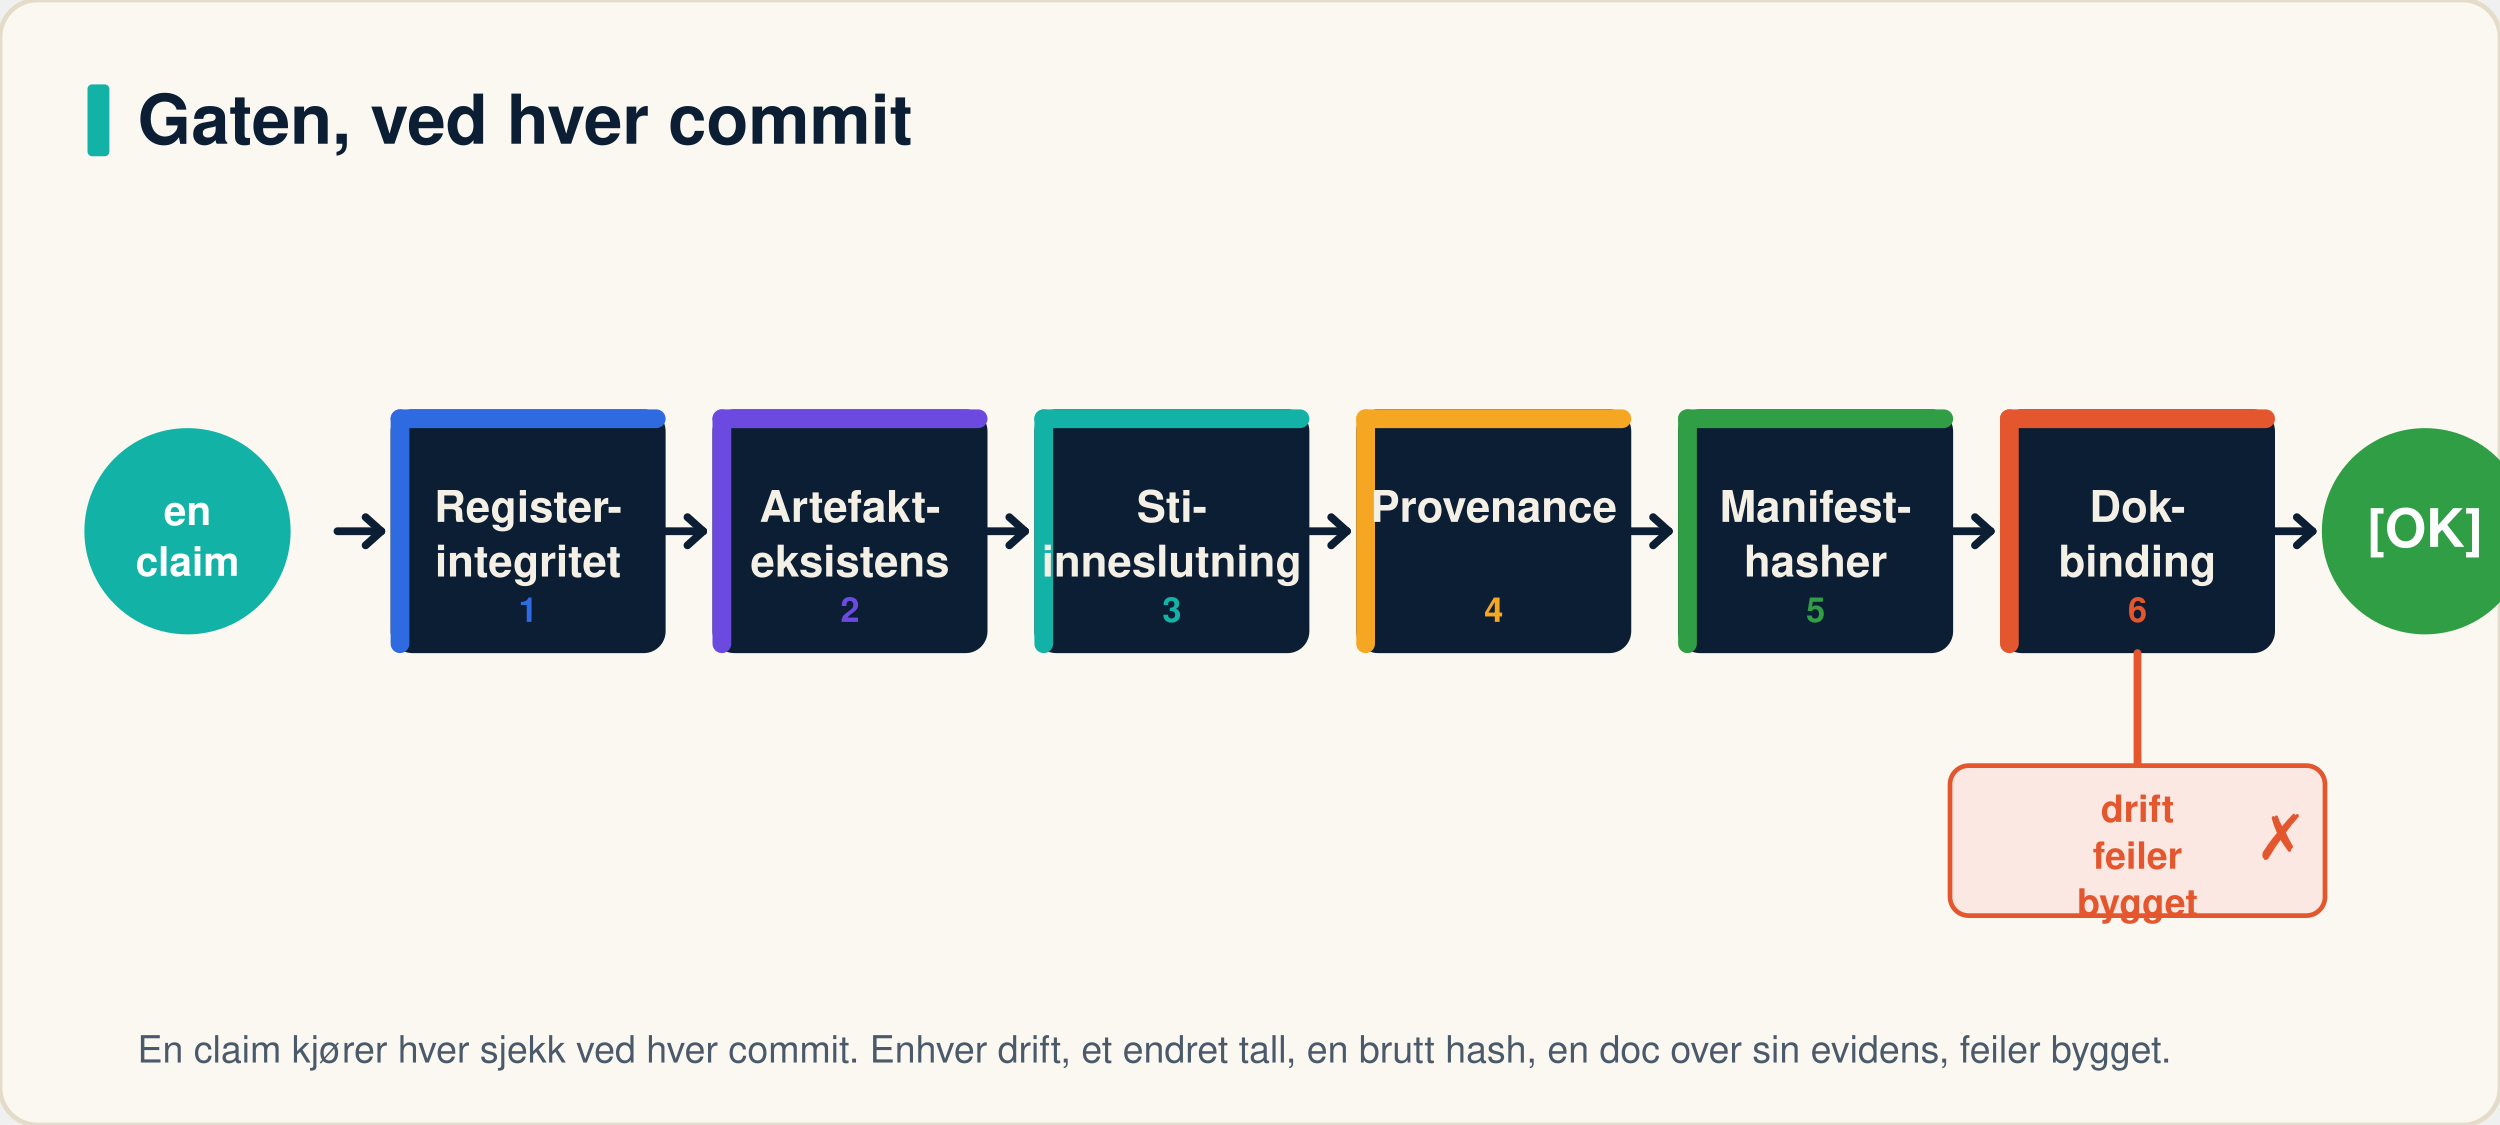
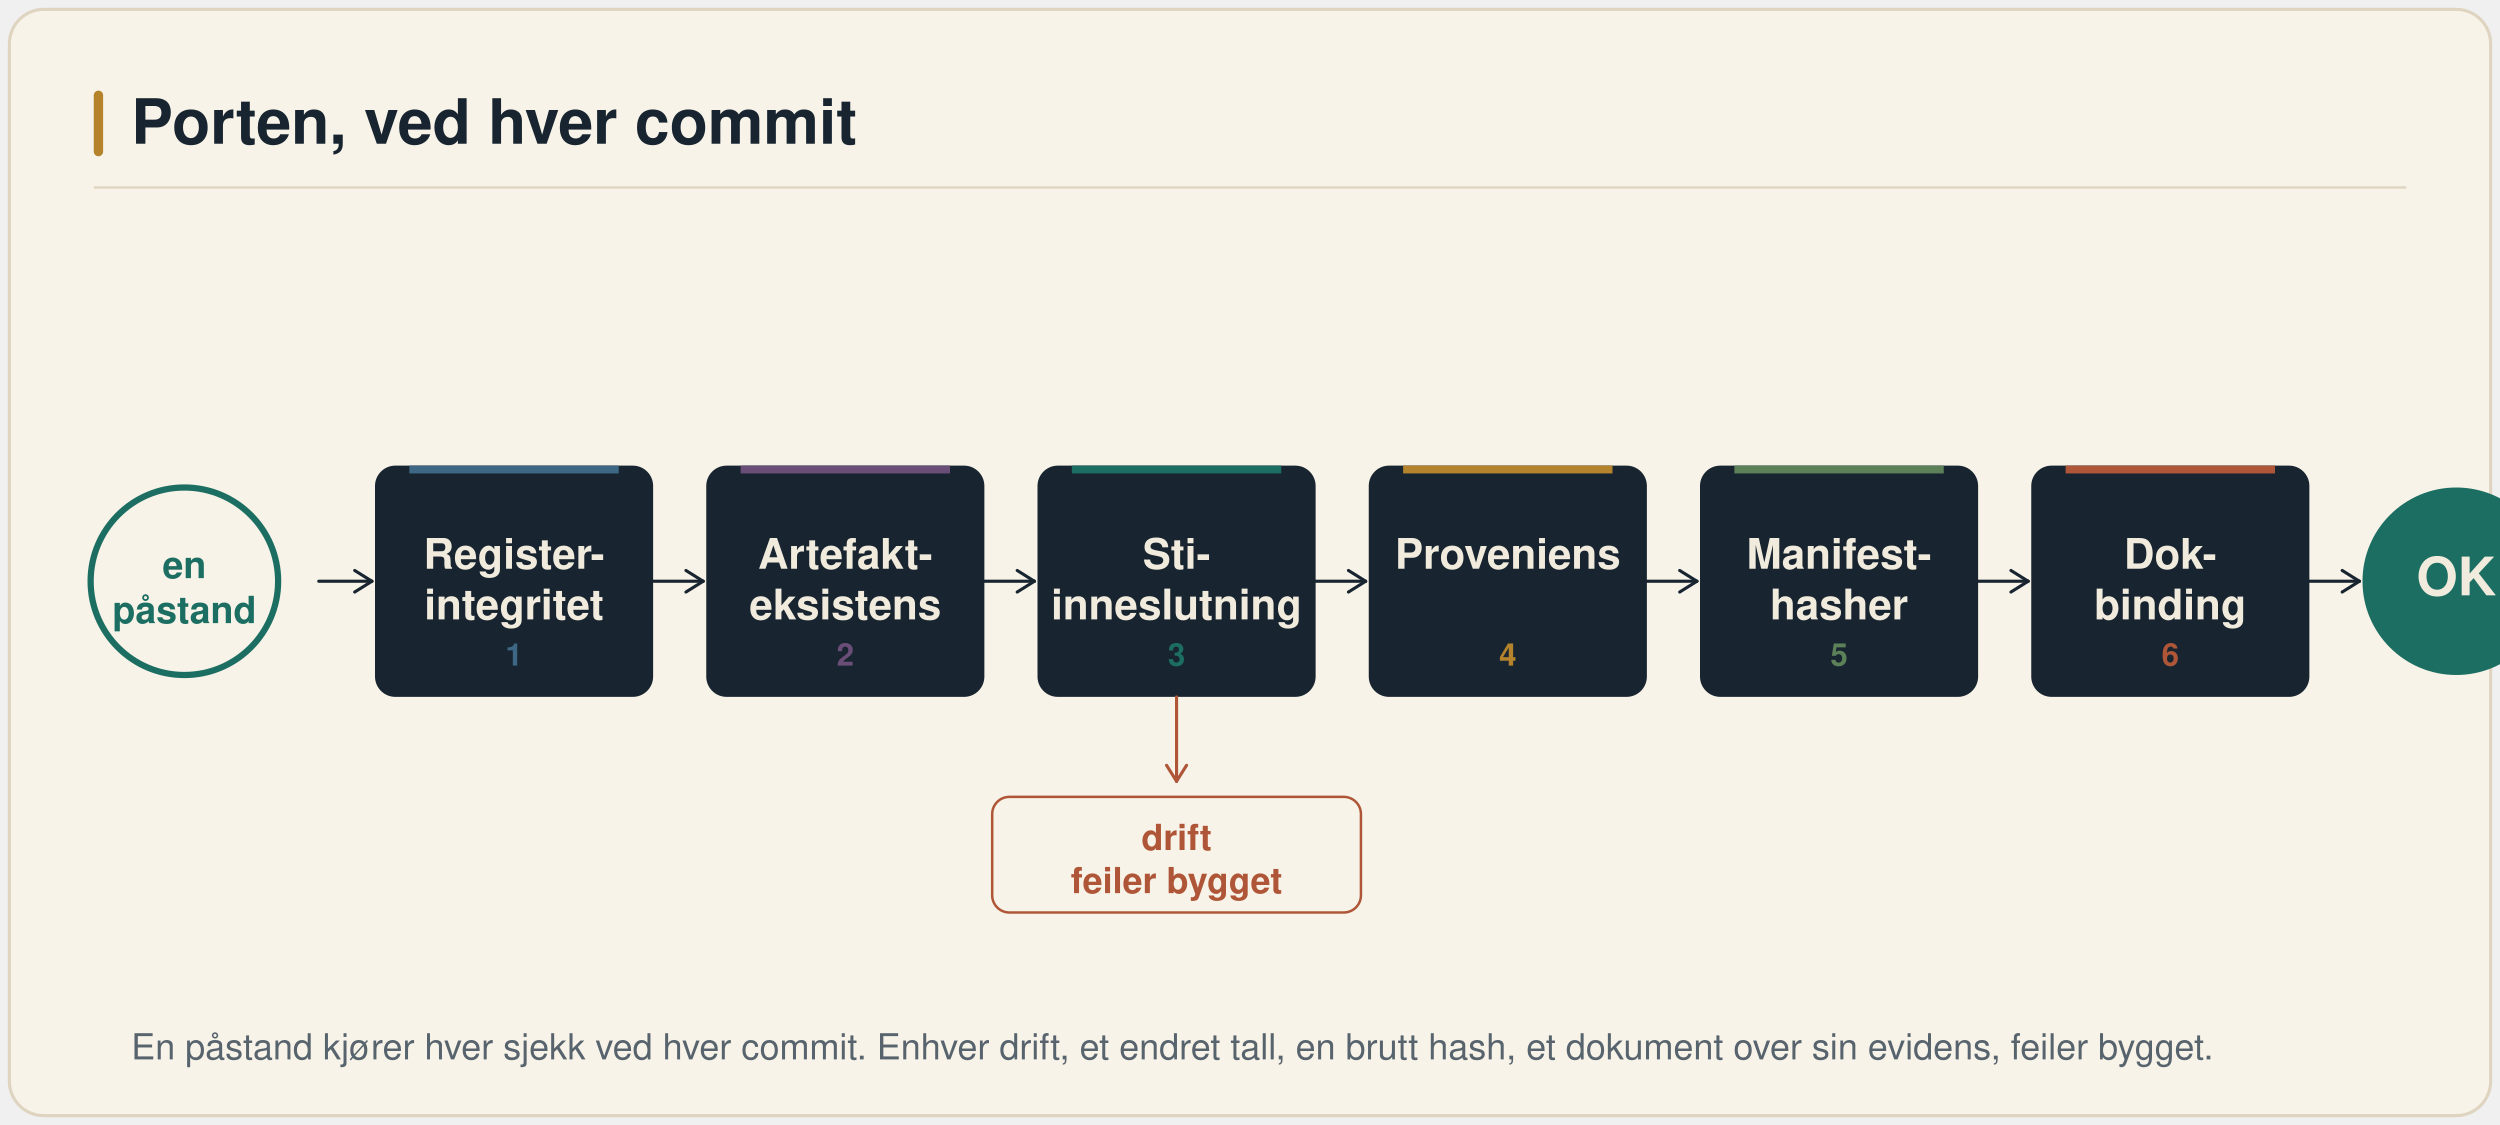
<svg xmlns="http://www.w3.org/2000/svg" width="1600" height="720" viewBox="0 0 1600 720" font-family="Helvetica, Arial, sans-serif">
-   <rect x="0.0" y="0.0" width="1600.0" height="720.0" rx="24" fill="#FBF8F1" stroke="#E4DCC9" stroke-width="3" />
-   <rect x="56.0" y="54.0" width="14.0" height="46.0" rx="3" fill="#12B3A6" />
-   <text x="88.0" y="92.0" font-size="44" fill="#0C1E33" font-weight="800" text-anchor="start">Gaten, ved hver commit</text>
-   <circle cx="120.0" cy="340.0" r="66.0" fill="#12B3A6" />
-   <text x="120.0" y="336.0" font-size="26" fill="#FFFFFF" font-weight="800" text-anchor="middle">en</text>
-   <text x="120.0" y="368.5" font-size="26" fill="#FFFFFF" font-weight="800" text-anchor="middle">claim</text>
-   <line x1="216.0" y1="340.0" x2="244.0" y2="340.0" stroke="#0C1E33" stroke-width="5" stroke-linecap="round" />
-   <line x1="234.0" y1="331.0" x2="244.0" y2="340.0" stroke="#0C1E33" stroke-width="5" stroke-linecap="round" />
-   <line x1="234.0" y1="349.0" x2="244.0" y2="340.0" stroke="#0C1E33" stroke-width="5" stroke-linecap="round" />
-   <rect x="250.0" y="262.0" width="176.0" height="156.0" rx="14" fill="#0C1E33" />
-   <rect x="250.0" y="262.0" width="176.0" height="12.0" rx="6" fill="#2F6BE0" />
-   <rect x="250.0" y="262.0" width="12.0" height="156.0" rx="6" fill="#2F6BE0" />
-   <text x="338.0" y="334.0" font-size="28" fill="#F5F0E6" font-weight="700" text-anchor="middle">Register-</text>
-   <text x="338.0" y="369.0" font-size="28" fill="#F5F0E6" font-weight="700" text-anchor="middle">integritet</text>
-   <text x="338.0" y="398.0" font-size="22" fill="#2F6BE0" font-weight="800" text-anchor="middle">1</text>
-   <line x1="422.0" y1="340.0" x2="450.0" y2="340.0" stroke="#0C1E33" stroke-width="5" stroke-linecap="round" />
-   <line x1="440.0" y1="331.0" x2="450.0" y2="340.0" stroke="#0C1E33" stroke-width="5" stroke-linecap="round" />
-   <line x1="440.0" y1="349.0" x2="450.0" y2="340.0" stroke="#0C1E33" stroke-width="5" stroke-linecap="round" />
-   <rect x="456.0" y="262.0" width="176.0" height="156.0" rx="14" fill="#0C1E33" />
-   <rect x="456.0" y="262.0" width="176.0" height="12.0" rx="6" fill="#6C4AE0" />
-   <rect x="456.0" y="262.0" width="12.0" height="156.0" rx="6" fill="#6C4AE0" />
-   <text x="544.0" y="334.0" font-size="28" fill="#F5F0E6" font-weight="700" text-anchor="middle">Artefakt-</text>
-   <text x="544.0" y="369.0" font-size="28" fill="#F5F0E6" font-weight="700" text-anchor="middle">eksistens</text>
-   <text x="544.0" y="398.0" font-size="22" fill="#6C4AE0" font-weight="800" text-anchor="middle">2</text>
-   <line x1="628.0" y1="340.0" x2="656.0" y2="340.0" stroke="#0C1E33" stroke-width="5" stroke-linecap="round" />
-   <line x1="646.0" y1="331.0" x2="656.0" y2="340.0" stroke="#0C1E33" stroke-width="5" stroke-linecap="round" />
-   <line x1="646.0" y1="349.0" x2="656.0" y2="340.0" stroke="#0C1E33" stroke-width="5" stroke-linecap="round" />
-   <rect x="662.0" y="262.0" width="176.0" height="156.0" rx="14" fill="#0C1E33" />
-   <rect x="662.0" y="262.0" width="176.0" height="12.0" rx="6" fill="#12B3A6" />
-   <rect x="662.0" y="262.0" width="12.0" height="156.0" rx="6" fill="#12B3A6" />
-   <text x="750.0" y="334.0" font-size="28" fill="#F5F0E6" font-weight="700" text-anchor="middle">Sti-</text>
-   <text x="750.0" y="369.0" font-size="28" fill="#F5F0E6" font-weight="700" text-anchor="middle">inneslutning</text>
-   <text x="750.0" y="398.0" font-size="22" fill="#12B3A6" font-weight="800" text-anchor="middle">3</text>
-   <line x1="834.0" y1="340.0" x2="862.0" y2="340.0" stroke="#0C1E33" stroke-width="5" stroke-linecap="round" />
-   <line x1="852.0" y1="331.0" x2="862.0" y2="340.0" stroke="#0C1E33" stroke-width="5" stroke-linecap="round" />
-   <line x1="852.0" y1="349.0" x2="862.0" y2="340.0" stroke="#0C1E33" stroke-width="5" stroke-linecap="round" />
-   <rect x="868.0" y="262.0" width="176.0" height="156.0" rx="14" fill="#0C1E33" />
-   <rect x="868.0" y="262.0" width="176.0" height="12.0" rx="6" fill="#F5A623" />
-   <rect x="868.0" y="262.0" width="12.0" height="156.0" rx="6" fill="#F5A623" />
-   <text x="956.0" y="334.0" font-size="28" fill="#F5F0E6" font-weight="700" text-anchor="middle">Provenance</text>
-   <text x="956.0" y="398.0" font-size="22" fill="#F5A623" font-weight="800" text-anchor="middle">4</text>
-   <line x1="1040.0" y1="340.0" x2="1068.0" y2="340.0" stroke="#0C1E33" stroke-width="5" stroke-linecap="round" />
-   <line x1="1058.0" y1="331.0" x2="1068.0" y2="340.0" stroke="#0C1E33" stroke-width="5" stroke-linecap="round" />
-   <line x1="1058.0" y1="349.0" x2="1068.0" y2="340.0" stroke="#0C1E33" stroke-width="5" stroke-linecap="round" />
-   <rect x="1074.0" y="262.0" width="176.0" height="156.0" rx="14" fill="#0C1E33" />
-   <rect x="1074.0" y="262.0" width="176.0" height="12.0" rx="6" fill="#2F9E44" />
-   <rect x="1074.0" y="262.0" width="12.0" height="156.0" rx="6" fill="#2F9E44" />
-   <text x="1162.0" y="334.0" font-size="28" fill="#F5F0E6" font-weight="700" text-anchor="middle">Manifest-</text>
-   <text x="1162.0" y="369.0" font-size="28" fill="#F5F0E6" font-weight="700" text-anchor="middle">hasher</text>
-   <text x="1162.0" y="398.0" font-size="22" fill="#2F9E44" font-weight="800" text-anchor="middle">5</text>
-   <line x1="1246.0" y1="340.0" x2="1274.0" y2="340.0" stroke="#0C1E33" stroke-width="5" stroke-linecap="round" />
-   <line x1="1264.0" y1="331.0" x2="1274.0" y2="340.0" stroke="#0C1E33" stroke-width="5" stroke-linecap="round" />
-   <line x1="1264.0" y1="349.0" x2="1274.0" y2="340.0" stroke="#0C1E33" stroke-width="5" stroke-linecap="round" />
-   <rect x="1280.0" y="262.0" width="176.0" height="156.0" rx="14" fill="#0C1E33" />
-   <rect x="1280.0" y="262.0" width="176.0" height="12.0" rx="6" fill="#E4572E" />
-   <rect x="1280.0" y="262.0" width="12.0" height="156.0" rx="6" fill="#E4572E" />
-   <text x="1368.0" y="334.0" font-size="28" fill="#F5F0E6" font-weight="700" text-anchor="middle">Dok-</text>
-   <text x="1368.0" y="369.0" font-size="28" fill="#F5F0E6" font-weight="700" text-anchor="middle">binding</text>
-   <text x="1368.0" y="398.0" font-size="22" fill="#E4572E" font-weight="800" text-anchor="middle">6</text>
-   <line x1="1452.0" y1="340.0" x2="1480.0" y2="340.0" stroke="#0C1E33" stroke-width="5" stroke-linecap="round" />
-   <line x1="1470.0" y1="331.0" x2="1480.0" y2="340.0" stroke="#0C1E33" stroke-width="5" stroke-linecap="round" />
-   <line x1="1470.0" y1="349.0" x2="1480.0" y2="340.0" stroke="#0C1E33" stroke-width="5" stroke-linecap="round" />
-   <circle cx="1552.0" cy="340.0" r="66.0" fill="#2F9E44" />
-   <text x="1552.0" y="350.0" font-size="34" fill="#FFFFFF" font-weight="800" text-anchor="middle">[OK]</text>
-   <line x1="1368.0" y1="418.0" x2="1368.0" y2="490.0" stroke="#E4572E" stroke-width="5" stroke-linecap="round" />
-   <rect x="1248.0" y="490.0" width="240.0" height="96.0" rx="12" fill="#FBE8E2" stroke="#E4572E" stroke-width="3" />
-   <text x="1368.0" y="526.0" font-size="24" fill="#E4572E" font-weight="700" text-anchor="middle">drift</text>
-   <text x="1368.0" y="556.0" font-size="24" fill="#E4572E" font-weight="700" text-anchor="middle">feiler</text>
-   <text x="1368.0" y="586.0" font-size="24" fill="#E4572E" font-weight="700" text-anchor="middle">bygget</text>
-   <text x="1460.0" y="550.0" font-size="40" fill="#E4572E" font-weight="800" text-anchor="middle">✗</text>
-   <text x="88.0" y="680.0" font-size="24" fill="#4A5A6A" font-weight="500" text-anchor="start">En claim kjører hver sjekk ved hver commit. Enhver drift, et endret tall, en brutt hash, en doc over sin evidens, feiler bygget.</text>
+   <rect x="6.0" y="6.0" width="1588.0" height="708.0" rx="22" fill="#F8F3E8" stroke="#DED4C0" stroke-width="2" />
+   <rect x="60.0" y="58.0" width="6.0" height="42.0" rx="3" fill="#B4832B" />
+   <text x="84.0" y="92.0" font-size="40" fill="#182530" font-weight="800" text-anchor="start">Porten, ved hver commit</text>
+   <line x1="60.0" y1="120.0" x2="1540.0" y2="120.0" stroke="#DED4C0" stroke-width="1.5" stroke-linecap="butt" />
+   <circle cx="118.0" cy="372.0" r="60.0" fill="none" stroke="#1C6E62" stroke-width="4" />
+   <text x="118.0" y="370.0" font-size="24" fill="#1C6E62" font-weight="700" text-anchor="middle">en</text>
+   <text x="118.0" y="398.8" font-size="24" fill="#1C6E62" font-weight="700" text-anchor="middle">påstand</text>
+   <line x1="204.0" y1="372.0" x2="238.0" y2="372.0" stroke="#182530" stroke-width="2" stroke-linecap="round" />
+   <line x1="238.0" y1="372.0" x2="227.0" y2="378.9" stroke="#182530" stroke-width="2" stroke-linecap="round" />
+   <line x1="238.0" y1="372.0" x2="227.0" y2="365.1" stroke="#182530" stroke-width="2" stroke-linecap="round" />
+   <rect x="240.0" y="298.0" width="178.0" height="148.0" rx="13" fill="#182530" />
+   <rect x="262.0" y="298.0" width="134.0" height="5.0" rx="0" fill="#3D6784" />
+   <text x="329.0" y="364.0" font-size="27" fill="#F1EBDD" font-weight="600" text-anchor="middle">Register-</text>
+   <text x="329.0" y="396.4" font-size="27" fill="#F1EBDD" font-weight="600" text-anchor="middle">integritet</text>
+   <text x="329.0" y="426.0" font-size="20" fill="#3D6784" font-weight="800" text-anchor="middle">1</text>
+   <line x1="416.0" y1="372.0" x2="450.0" y2="372.0" stroke="#182530" stroke-width="2" stroke-linecap="round" />
+   <line x1="450.0" y1="372.0" x2="439.0" y2="378.9" stroke="#182530" stroke-width="2" stroke-linecap="round" />
+   <line x1="450.0" y1="372.0" x2="439.0" y2="365.1" stroke="#182530" stroke-width="2" stroke-linecap="round" />
+   <rect x="452.0" y="298.0" width="178.0" height="148.0" rx="13" fill="#182530" />
+   <rect x="474.0" y="298.0" width="134.0" height="5.0" rx="0" fill="#6B4E77" />
+   <text x="541.0" y="364.0" font-size="27" fill="#F1EBDD" font-weight="600" text-anchor="middle">Artefakt-</text>
+   <text x="541.0" y="396.4" font-size="27" fill="#F1EBDD" font-weight="600" text-anchor="middle">eksistens</text>
+   <text x="541.0" y="426.0" font-size="20" fill="#6B4E77" font-weight="800" text-anchor="middle">2</text>
+   <line x1="628.0" y1="372.0" x2="662.0" y2="372.0" stroke="#182530" stroke-width="2" stroke-linecap="round" />
+   <line x1="662.0" y1="372.0" x2="651.0" y2="378.9" stroke="#182530" stroke-width="2" stroke-linecap="round" />
+   <line x1="662.0" y1="372.0" x2="651.0" y2="365.1" stroke="#182530" stroke-width="2" stroke-linecap="round" />
+   <rect x="664.0" y="298.0" width="178.0" height="148.0" rx="13" fill="#182530" />
+   <rect x="686.0" y="298.0" width="134.0" height="5.0" rx="0" fill="#1C6E62" />
+   <text x="753.0" y="364.0" font-size="27" fill="#F1EBDD" font-weight="600" text-anchor="middle">Sti-</text>
+   <text x="753.0" y="396.4" font-size="27" fill="#F1EBDD" font-weight="600" text-anchor="middle">inneslutning</text>
+   <text x="753.0" y="426.0" font-size="20" fill="#1C6E62" font-weight="800" text-anchor="middle">3</text>
+   <line x1="840.0" y1="372.0" x2="874.0" y2="372.0" stroke="#182530" stroke-width="2" stroke-linecap="round" />
+   <line x1="874.0" y1="372.0" x2="863.0" y2="378.9" stroke="#182530" stroke-width="2" stroke-linecap="round" />
+   <line x1="874.0" y1="372.0" x2="863.0" y2="365.1" stroke="#182530" stroke-width="2" stroke-linecap="round" />
+   <rect x="876.0" y="298.0" width="178.0" height="148.0" rx="13" fill="#182530" />
+   <rect x="898.0" y="298.0" width="134.0" height="5.0" rx="0" fill="#B4832B" />
+   <text x="965.0" y="364.0" font-size="27" fill="#F1EBDD" font-weight="600" text-anchor="middle">Proveniens</text>
+   <text x="965.0" y="426.0" font-size="20" fill="#B4832B" font-weight="800" text-anchor="middle">4</text>
+   <line x1="1052.0" y1="372.0" x2="1086.0" y2="372.0" stroke="#182530" stroke-width="2" stroke-linecap="round" />
+   <line x1="1086.0" y1="372.0" x2="1075.0" y2="378.9" stroke="#182530" stroke-width="2" stroke-linecap="round" />
+   <line x1="1086.0" y1="372.0" x2="1075.0" y2="365.1" stroke="#182530" stroke-width="2" stroke-linecap="round" />
+   <rect x="1088.0" y="298.0" width="178.0" height="148.0" rx="13" fill="#182530" />
+   <rect x="1110.0" y="298.0" width="134.0" height="5.0" rx="0" fill="#5C8158" />
+   <text x="1177.0" y="364.0" font-size="27" fill="#F1EBDD" font-weight="600" text-anchor="middle">Manifest-</text>
+   <text x="1177.0" y="396.4" font-size="27" fill="#F1EBDD" font-weight="600" text-anchor="middle">hasher</text>
+   <text x="1177.0" y="426.0" font-size="20" fill="#5C8158" font-weight="800" text-anchor="middle">5</text>
+   <line x1="1264.0" y1="372.0" x2="1298.0" y2="372.0" stroke="#182530" stroke-width="2" stroke-linecap="round" />
+   <line x1="1298.0" y1="372.0" x2="1287.0" y2="378.9" stroke="#182530" stroke-width="2" stroke-linecap="round" />
+   <line x1="1298.0" y1="372.0" x2="1287.0" y2="365.1" stroke="#182530" stroke-width="2" stroke-linecap="round" />
+   <rect x="1300.0" y="298.0" width="178.0" height="148.0" rx="13" fill="#182530" />
+   <rect x="1322.0" y="298.0" width="134.0" height="5.0" rx="0" fill="#AE5637" />
+   <text x="1389.0" y="364.0" font-size="27" fill="#F1EBDD" font-weight="600" text-anchor="middle">Dok-</text>
+   <text x="1389.0" y="396.4" font-size="27" fill="#F1EBDD" font-weight="600" text-anchor="middle">binding</text>
+   <text x="1389.0" y="426.0" font-size="20" fill="#AE5637" font-weight="800" text-anchor="middle">6</text>
+   <line x1="1476.0" y1="372.0" x2="1510.0" y2="372.0" stroke="#182530" stroke-width="2" stroke-linecap="round" />
+   <line x1="1510.0" y1="372.0" x2="1499.0" y2="378.9" stroke="#182530" stroke-width="2" stroke-linecap="round" />
+   <line x1="1510.0" y1="372.0" x2="1499.0" y2="365.1" stroke="#182530" stroke-width="2" stroke-linecap="round" />
+   <circle cx="1572.0" cy="372.0" r="60.0" fill="#1C6E62" />
+   <text x="1572.0" y="381.0" font-size="34" fill="#F1EBDD" font-weight="800" text-anchor="middle">OK</text>
+   <line x1="753.0" y1="446.0" x2="753.0" y2="500.0" stroke="#AE5637" stroke-width="2" stroke-linecap="round" />
+   <line x1="753.0" y1="500.0" x2="746.6" y2="489.8" stroke="#AE5637" stroke-width="2" stroke-linecap="round" />
+   <line x1="753.0" y1="500.0" x2="759.4" y2="489.8" stroke="#AE5637" stroke-width="2" stroke-linecap="round" />
+   <rect x="635.0" y="510.0" width="236.0" height="74.0" rx="11" fill="none" stroke="#AE5637" stroke-width="1.6" />
+   <text x="753.0" y="544.0" font-size="23" fill="#AE5637" font-weight="600" text-anchor="middle">drift</text>
+   <text x="753.0" y="571.6" font-size="23" fill="#AE5637" font-weight="600" text-anchor="middle">feiler bygget</text>
+   <text x="84.0" y="678.0" font-size="23" fill="#57636D" font-weight="500" text-anchor="start">En påstand kjører hver sjekk ved hver commit. Enhver drift, et endret tall, en brutt hash, et dokument over sin evidens, feiler bygget.</text>
</svg>
